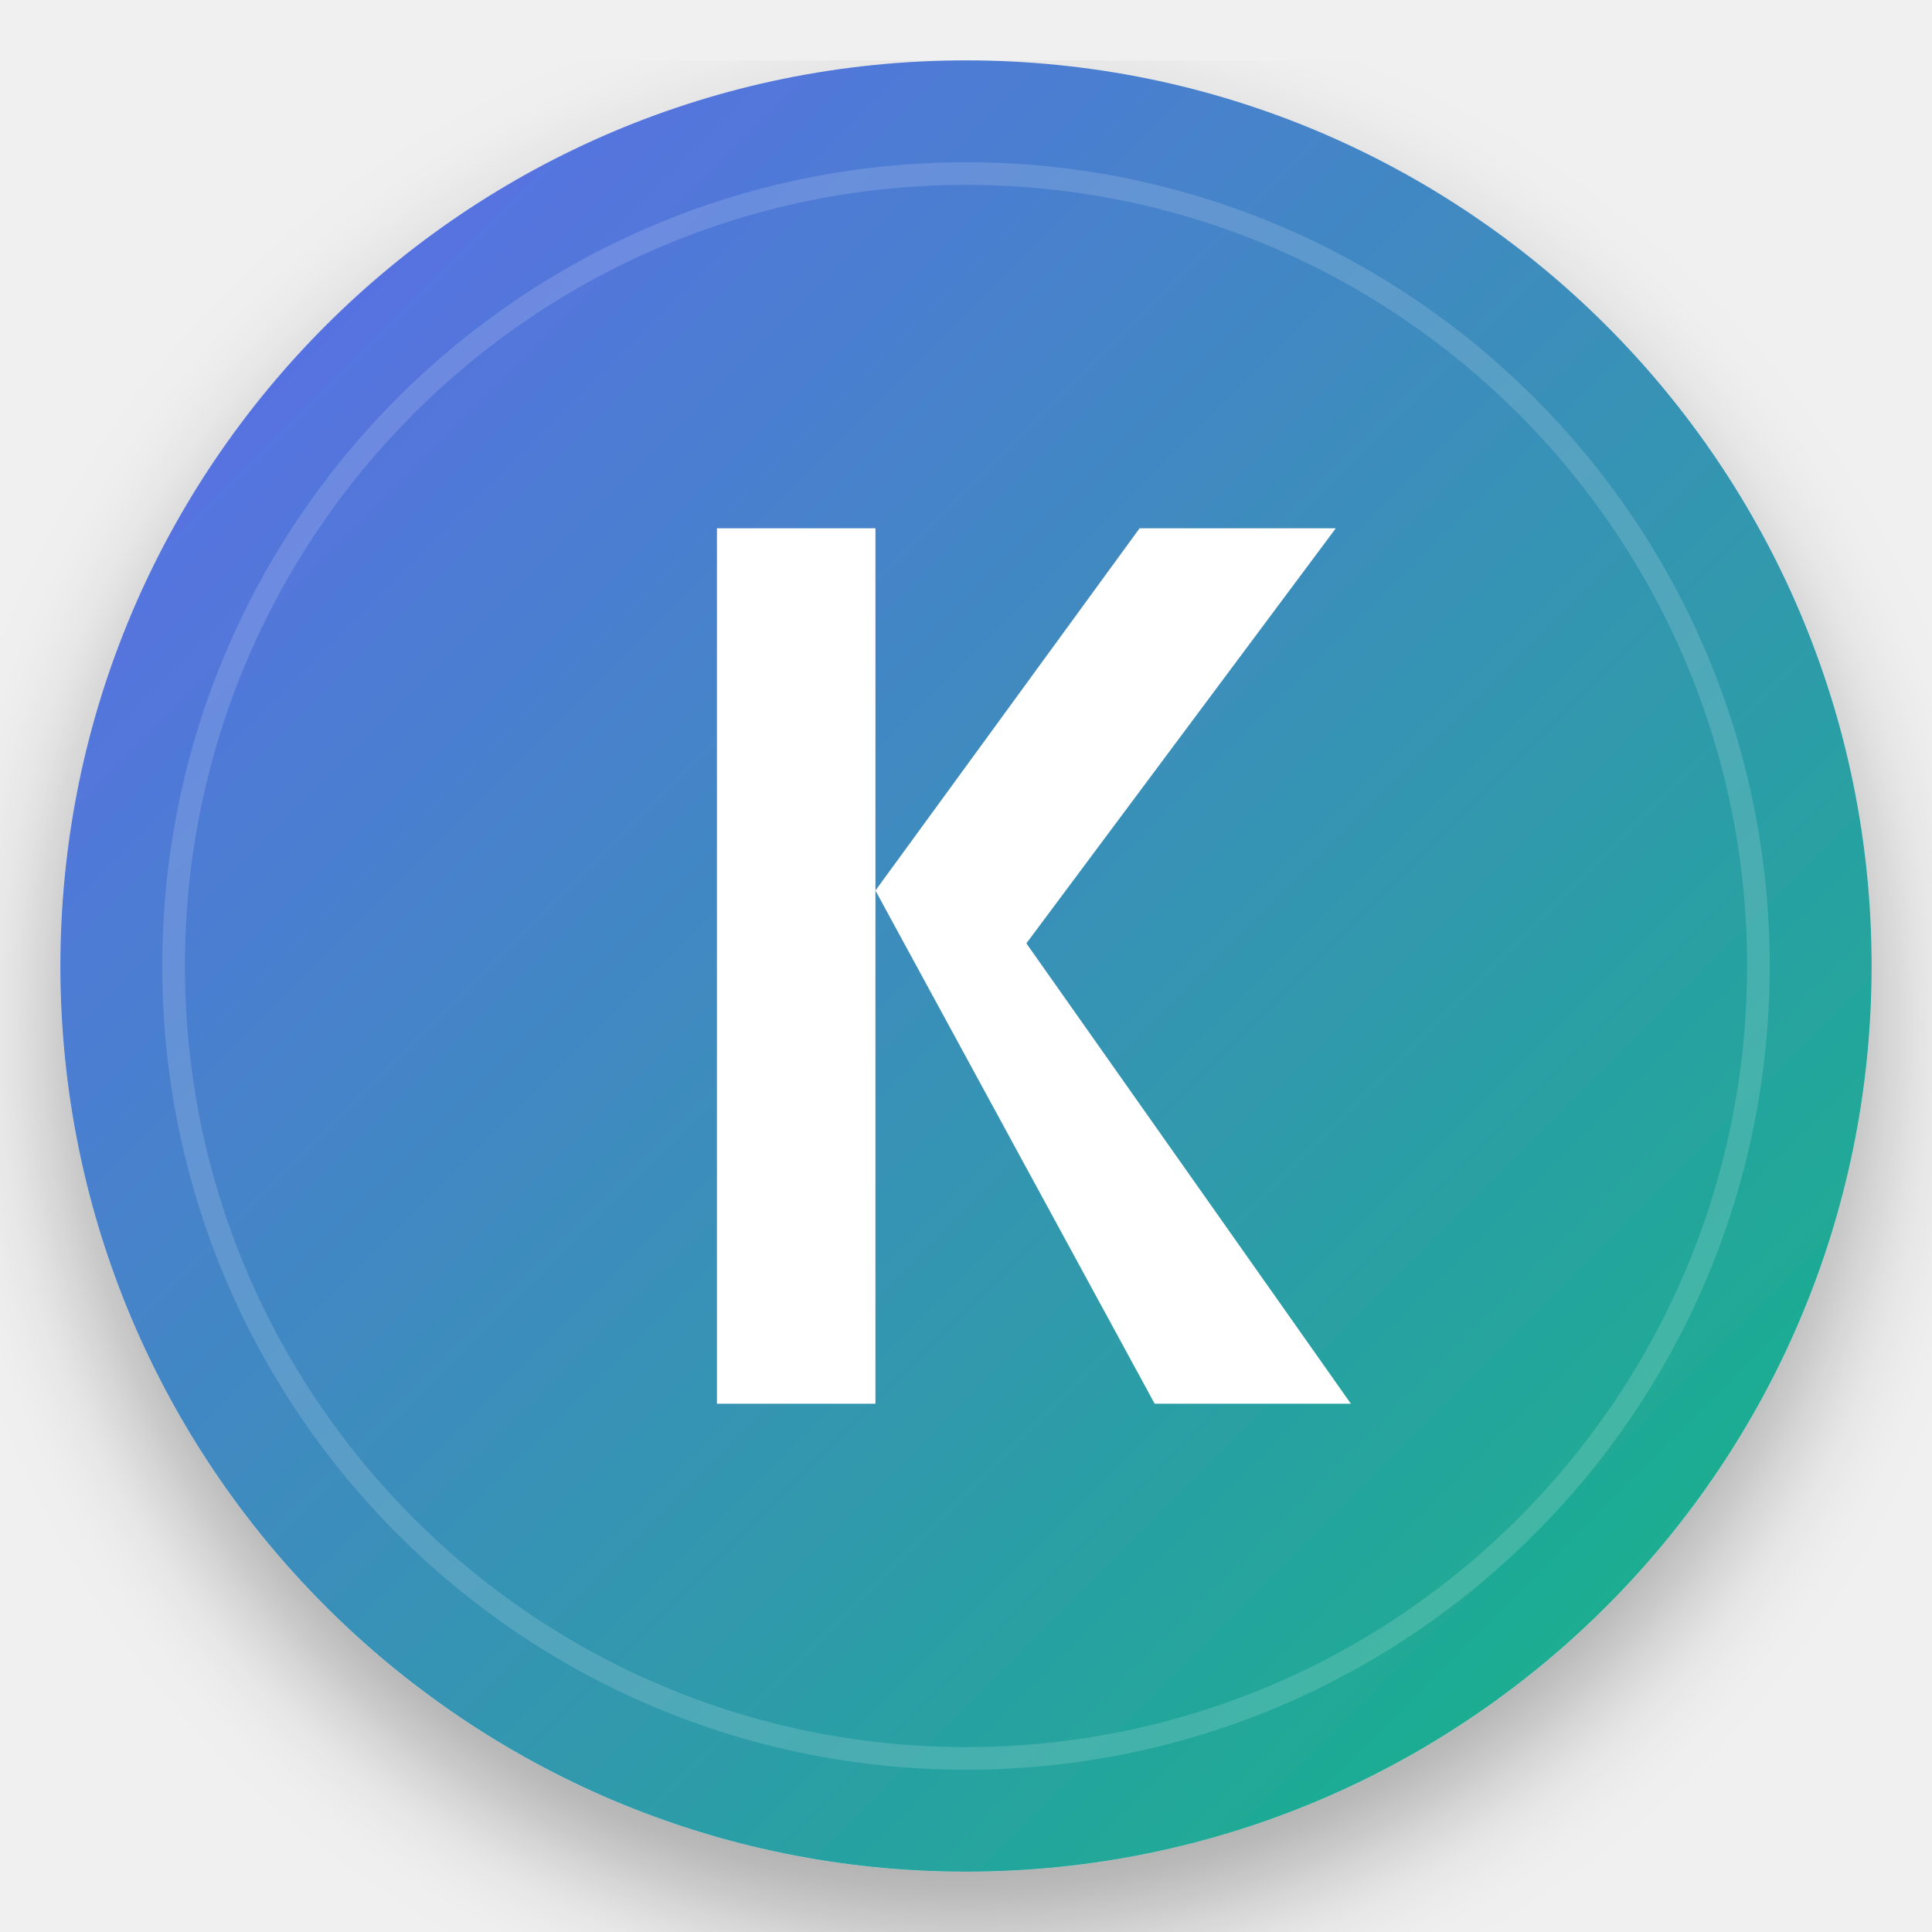
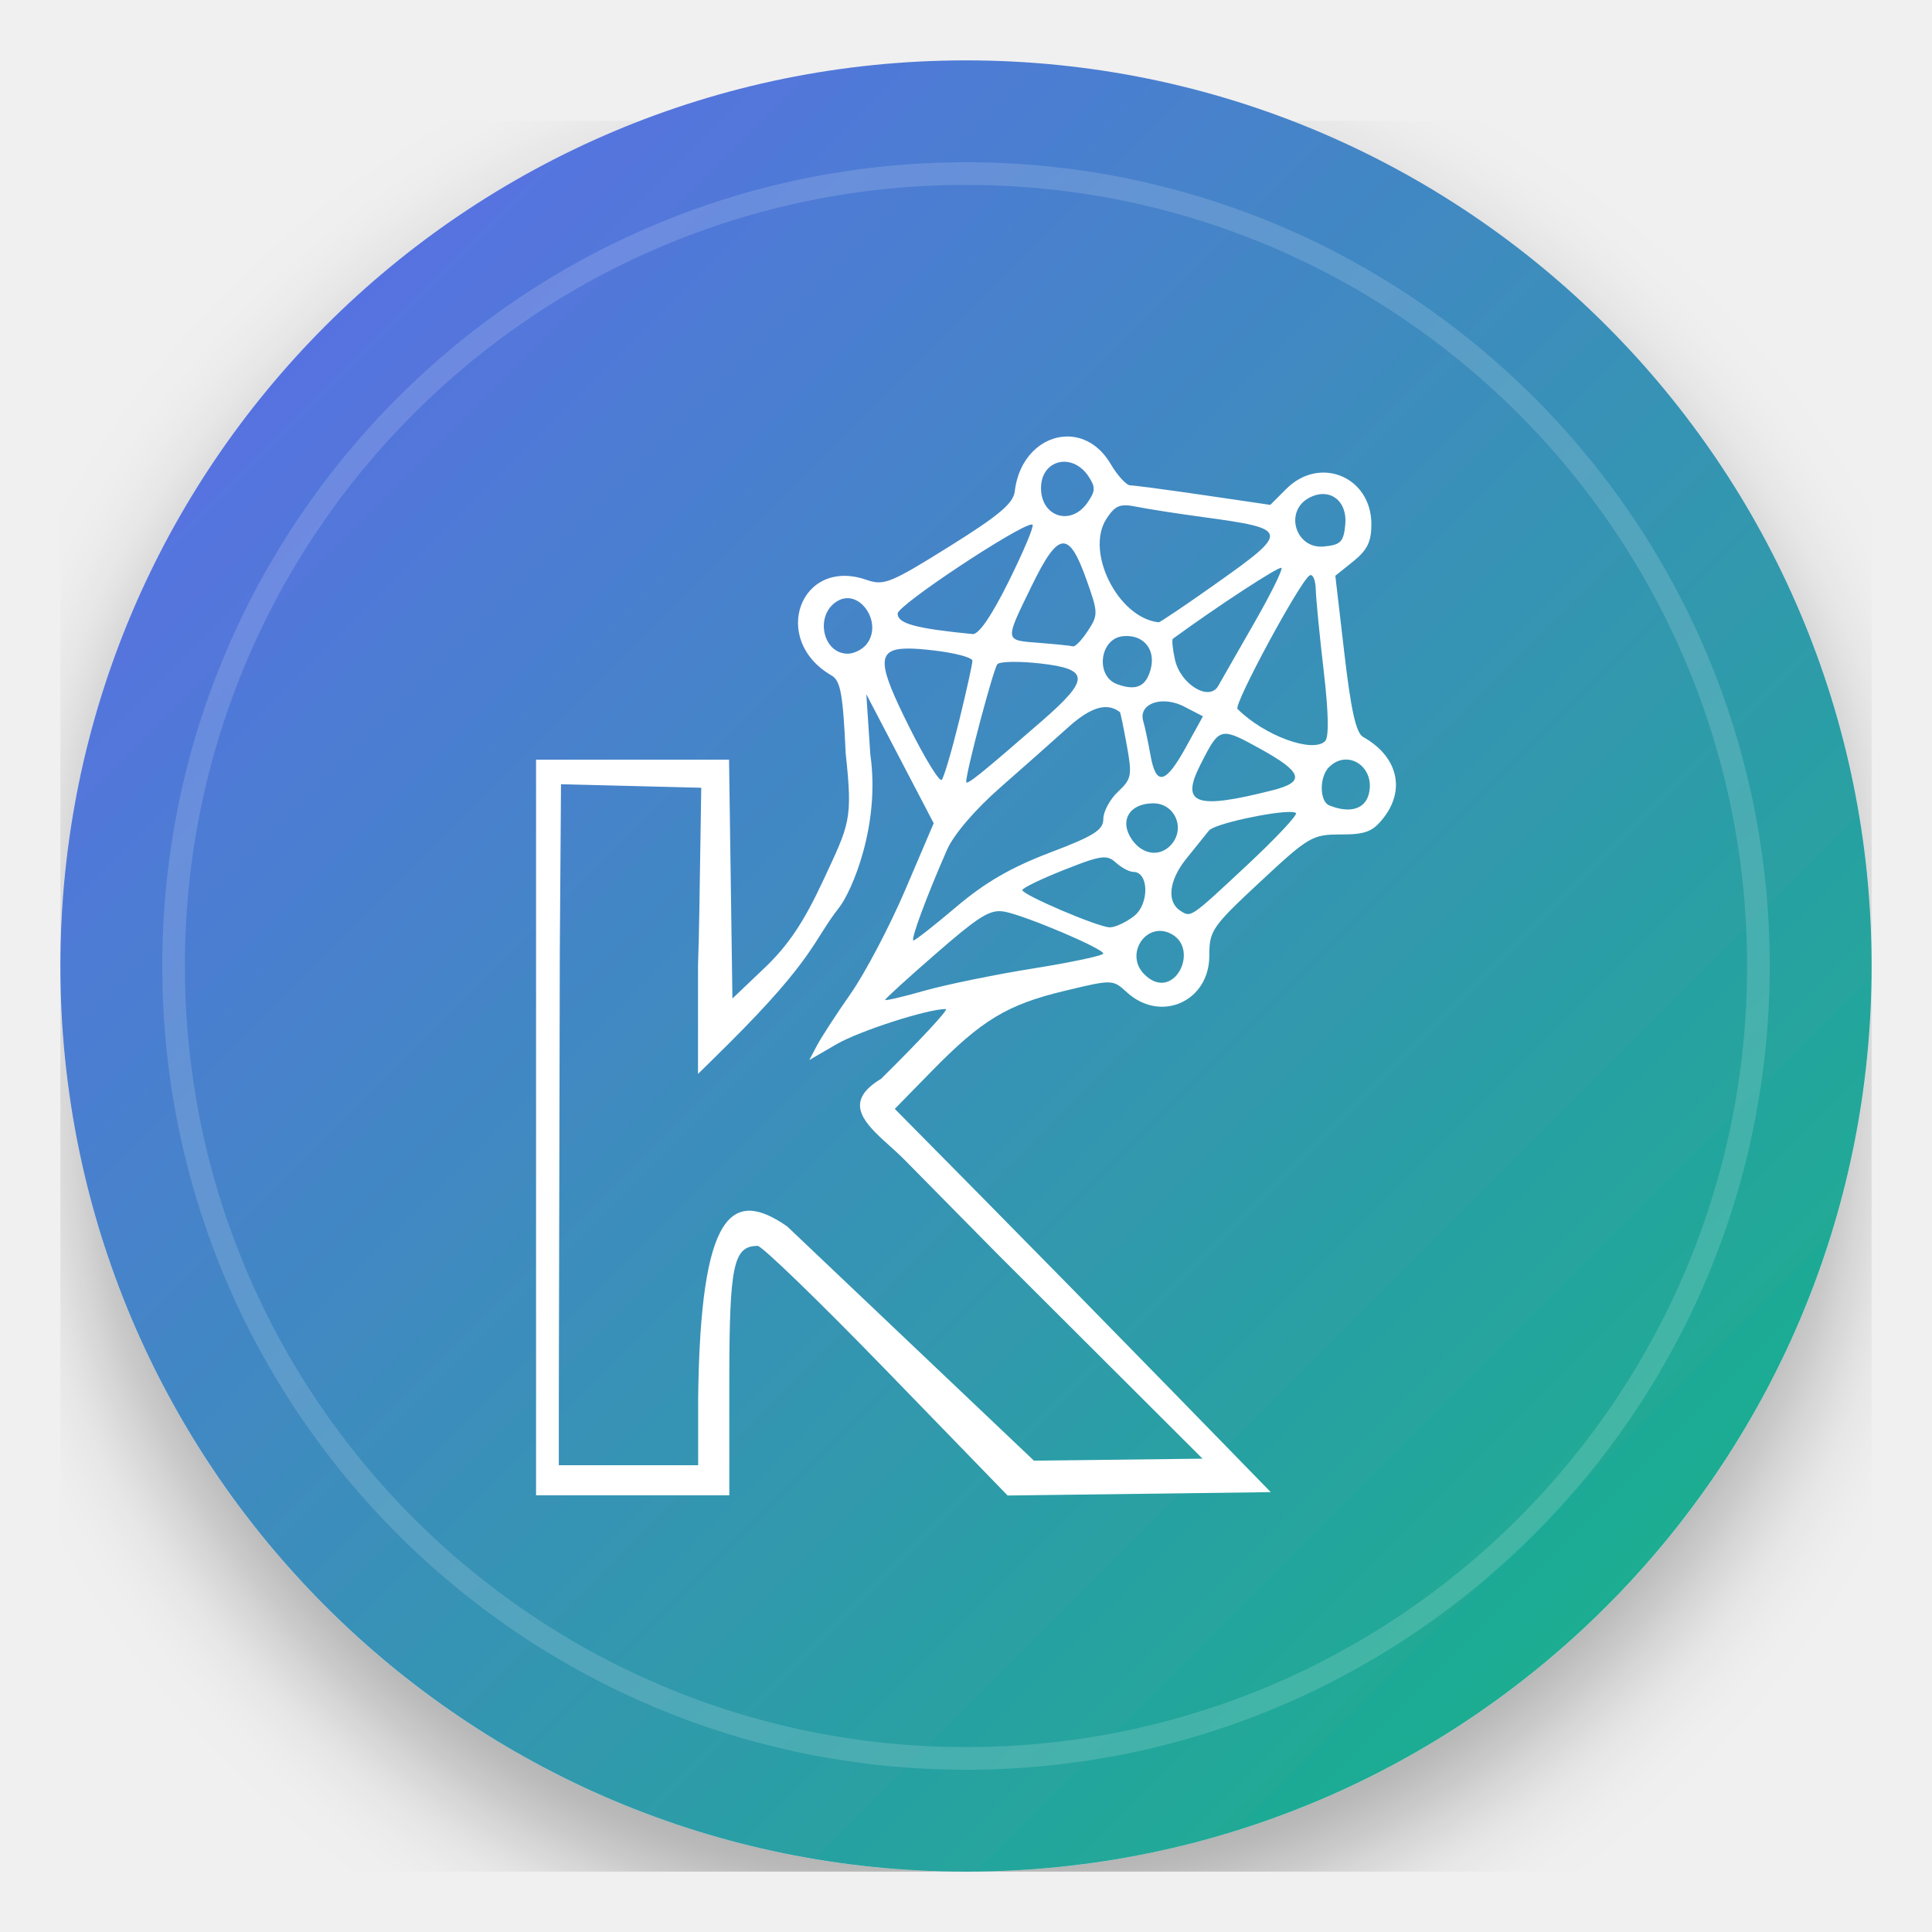
- <svg xmlns="http://www.w3.org/2000/svg" viewBox="0 0 512 512" width="100%" height="100%">
-   <defs>
+ <svg xmlns="http://www.w3.org/2000/svg" viewBox="0 0 512 512" width="100%" height="100%" version="1.1" id="svg3" xml:space="preserve">
+   <defs id="defs2">
    <linearGradient id="grad" x1="0%" y1="0%" x2="100%" y2="100%">
-       <stop offset="0%" style="stop-color:#6366f1;stop-opacity:1" />
-       <stop offset="100%" style="stop-color:#10b981;stop-opacity:1" />
+       <stop offset="0%" style="stop-color:#6366f1;stop-opacity:1" id="stop1" />
+       <stop offset="100%" style="stop-color:#10b981;stop-opacity:1" id="stop2" />
    </linearGradient>
-     <filter id="shadow" x="-10%" y="-10%" width="120%" height="120%">
+     <filter id="shadow" x="0" y="0" width="1" height="1">
      <feDropShadow dx="0" dy="16" stdDeviation="16" flood-color="#000" flood-opacity="0.3" />
    </filter>
  </defs>
-   <circle cx="256" cy="256" r="240" fill="url(#grad)" filter="url(#shadow)" />
-   <path d="M190 140h42v232h-42z" fill="#ffffff" />
-   <path d="M232 236 L302 140 H354 L272 250 L358 372 H306 Z" fill="#ffffff" />
-   <circle cx="256" cy="256" r="210" fill="none" stroke="#ffffff" stroke-width="6" stroke-opacity="0.15" />
+   <circle cx="256" cy="256" r="240" fill="url(#grad)" filter="url(#shadow)" id="circle2" />
+   <circle cx="256" cy="256" r="210" fill="none" stroke="#ffffff" stroke-width="6" stroke-opacity="0.15" id="circle3" />
+   <path id="path1" style="fill:#ffffff;stroke-width:6.244" d="m 282.484,115.679 c -6.358,0.199 -12.491,5.513 -13.56,14.546 -0.376,3.177 -4.197,6.391 -17.39,14.626 -15.565,9.715 -17.304,10.415 -21.889,8.817 -17.59,-6.132 -25.639,15.903 -9.26,25.35 2.367,1.365 3.014,4.949 3.732,20.65 1.916,17.745 1.044,18.625 -6.06,33.867 -5.075,10.888 -9.209,17.038 -15.443,22.974 l -8.513,8.107 -0.449,-31.648 -0.449,-31.647 h -25.57 -25.571 v 97.469 97.469 h 25.607 25.606 v -30.019 c 0,-30.983 1.06,-36.061 7.525,-36.061 1.131,0 16.497,14.883 34.146,33.074 l 32.089,33.074 34.868,-0.446 34.867,-0.447 -26.574,-27.258 C 295.582,353.183 273.162,330.331 260.376,317.391 l -23.249,-23.526 9.876,-10.091 c 13.181,-13.469 19.923,-17.535 35.11,-21.181 12.731,-3.056 12.771,-3.056 16.524,0.377 8.946,8.182 21.845,2.451 21.845,-9.705 0,-6.654 0.696,-7.665 13.471,-19.568 12.879,-12 13.818,-12.552 21.356,-12.552 6.551,0 8.465,-0.736 11.309,-4.352 5.951,-7.565 3.745,-16.386 -5.374,-21.489 -1.873,-1.048 -3.208,-6.987 -4.964,-22.075 l -2.404,-20.643 4.779,-3.837 c 3.68,-2.955 4.779,-5.208 4.779,-9.805 0,-12.6 -13.656,-18.281 -22.555,-9.382 l -4.234,4.233 -17.605,-2.581 c -9.682,-1.42 -18.45,-2.582 -19.483,-2.582 -1.033,0 -3.399,-2.578 -5.258,-5.729 -3.01,-5.101 -7.465,-7.36 -11.815,-7.224 z m -0.407,6.685 c 2.24,0.021 4.643,1.243 6.383,3.869 1.909,2.881 1.865,3.919 -0.308,7.021 h -10e-4 c -4.37,6.239 -12.274,3.714 -12.274,-3.921 0,-4.464 2.926,-6.998 6.2,-6.968 z m 68.699,8.565 c 3.603,0.092 6.2,3.315 5.733,8.139 -0.441,4.549 -1.206,5.327 -5.667,5.761 -7.514,0.731 -10.58,-9.331 -3.928,-12.892 1.349,-0.722 2.661,-1.04 3.862,-1.009 z m -52.325,2.987 c 0.772,0.023 1.675,0.159 2.773,0.382 2.869,0.583 10.791,1.815 17.606,2.738 22.971,3.113 23.088,3.714 3.444,17.616 -8.024,5.679 -14.871,10.299 -15.213,10.261 -10.723,-1.114 -19.57,-18.678 -13.825,-27.447 1.749,-2.67 2.897,-3.619 5.214,-3.551 z m -25.037,5.084 c 0.106,-0.001 0.182,0.019 0.226,0.063 0.413,0.413 -2.425,7.156 -6.308,14.985 -4.547,9.168 -7.958,14.147 -9.582,13.987 -15.176,-1.489 -19.869,-2.772 -19.869,-5.433 0,-2.254 32.243,-23.549 35.533,-23.602 z m 8.34,5.015 c 2.064,-0.032 3.873,3.173 6.142,9.534 3.151,8.831 3.168,9.406 0.401,13.628 -1.589,2.425 -3.36,4.275 -3.937,4.111 -0.577,-0.164 -4.58,-0.576 -8.896,-0.916 -9.38,-0.74 -9.308,-0.195 -2.031,-15.147 3.637,-7.472 6.123,-11.176 8.321,-11.21 z m 57.834,6.479 c 0.41,0.41 -2.844,6.997 -7.232,14.636 -4.387,7.64 -8.668,15.127 -9.513,16.639 -2.373,4.246 -10.028,-0.411 -11.471,-6.978 -0.615,-2.801 -0.861,-5.28 -0.548,-5.51 11.675,-8.546 28.206,-19.344 28.763,-18.787 z m 7.777,1.911 c 0.696,0.012 1.265,1.57 1.326,3.803 0.07,2.552 1.017,12.279 2.107,21.615 1.288,11.031 1.418,17.538 0.37,18.585 h -0.001 c -3.271,3.271 -16.162,-1.467 -23.21,-8.531 -1.113,-1.116 16.529,-33.789 19.104,-35.38 0.103,-0.064 0.205,-0.093 0.304,-0.092 z m -122.794,6.119 c 4.943,-0.01 8.937,7.551 4.973,12.328 -1.09,1.313 -3.286,2.387 -4.881,2.387 -6.665,0 -8.786,-10.17 -2.891,-13.865 0.936,-0.587 1.884,-0.848 2.799,-0.85 z m 73.903,10.025 c 4.787,-0.061 7.743,3.708 6.511,8.617 -1.204,4.797 -3.876,6.026 -8.978,4.13 -5.756,-2.139 -4.603,-11.976 1.486,-12.684 0.335,-0.039 0.661,-0.059 0.981,-0.063 z m -58.229,3.326 c 1.915,-0.034 4.323,0.162 7.255,0.502 5.612,0.651 10.203,1.882 10.203,2.734 0,0.852 -1.589,8.027 -3.532,15.944 -1.943,7.918 -4.012,14.941 -4.598,15.606 -0.585,0.666 -4.526,-5.758 -8.757,-14.275 -7.89,-15.883 -8.868,-20.363 -0.571,-20.512 z m 27.896,3.534 c 2.055,-0.036 4.723,0.098 7.51,0.414 13.158,1.489 13.238,4.134 0.463,15.245 -16.255,14.138 -20.064,17.2 -20.064,16.125 0,-2.771 7.22,-29.997 8.266,-31.17 0.33,-0.37 1.77,-0.578 3.824,-0.614 z m -38.556,8.566 8.928,17.099 8.928,17.098 -7.517,17.594 c -4.134,9.677 -10.636,22.054 -14.446,27.506 -3.811,5.452 -7.846,11.653 -8.967,13.78 l -2.039,3.869 7.161,-4.159 c 6.135,-3.563 24.116,-9.36 29.034,-9.36 0.865,0 -6.862,8.322 -17.172,18.493 -9.514,5.705 -5.176,10.925 0.548,16.204 l 0.004,-10e-4 0.07,0.069 c 1.845,1.699 3.828,3.404 5.534,5.133 3.227,3.271 12.876,13.053 24.603,24.943 l 0.009,0.009 54.424,54.312 -44.685,0.526 -65.406,-62.092 v -0.001 h -10e-4 c -14.616,-10.12 -23.004,-4.142 -23.581,45.682 v 17.618 h -36.923 v -17.974 l 0.265,-118.514 0.314,-43.982 18.585,0.467 18.585,0.468 -0.5,32.214 c -0.089,5.704 -0.206,10.63 -0.36,14.834 v 28.786 c 2.419,-2.355 5.148,-5.045 8.208,-8.091 22.822,-22.716 22.368,-27.322 29.153,-35.938 3.322,-4.218 11.016,-21.796 8.301,-40.654 z m 78.845,1.892 c 1.68,0.008 3.566,0.445 5.408,1.398 l 4.952,2.561 -4.524,8.204 c -5.418,9.825 -7.911,10.37 -9.385,2.055 -0.604,-3.407 -1.465,-7.45 -1.915,-8.985 -0.936,-3.194 1.768,-5.25 5.465,-5.232 z m -15.647,1.531 c 0.178,-0.006 0.355,-0.006 0.529,10e-4 1.265,0.057 2.419,0.501 3.48,1.326 0.147,0.114 0.969,4.081 1.827,8.815 1.441,7.949 1.263,8.889 -2.332,12.266 -2.141,2.011 -3.893,5.258 -3.893,7.215 0,2.949 -2.433,4.483 -14.203,8.953 -10.215,3.88 -17.158,7.902 -24.731,14.326 -5.79,4.912 -10.912,8.931 -11.38,8.931 -0.86,0 3.475,-11.711 8.905,-24.057 1.777,-4.039 7.409,-10.617 14.147,-16.521 6.157,-5.395 14.252,-12.57 17.989,-15.944 3.826,-3.455 6.988,-5.208 9.662,-5.311 z m 31.943,7.067 c 1.913,-0.045 4.534,1.385 9.171,3.934 11.285,6.204 12.113,8.79 3.515,10.986 -20.488,5.234 -24.646,3.799 -19.324,-6.674 2.892,-5.692 4.179,-8.188 6.638,-8.246 z m 31.983,6.821 c 3.888,-0.009 7.334,3.984 6.049,9.101 -1.02,4.064 -5.062,5.243 -10.479,3.057 -2.629,-1.061 -2.681,-7.54 -0.083,-10.139 1.4,-1.4 2.99,-2.016 4.511,-2.019 z m -51.071,11.601 c 5.599,0 8.523,6.407 4.912,10.759 -2.924,3.523 -7.655,3.028 -10.548,-1.103 -3.482,-4.971 -0.746,-9.656 5.637,-9.656 z m 36.474,2.297 c 0.686,0.023 1.155,0.115 1.333,0.293 0.484,0.484 -5.414,6.755 -13.108,13.935 -14.976,13.974 -14.683,13.774 -17.535,11.947 -3.666,-2.348 -3.036,-8.045 1.516,-13.711 2.508,-3.121 5.237,-6.515 6.066,-7.542 1.442,-1.786 16.925,-5.081 21.728,-4.922 z m -49.808,12.039 c 1.483,-0.07 2.366,0.427 3.422,1.383 1.491,1.349 3.567,2.454 4.614,2.454 4.174,0 4.275,8.574 0.138,11.755 -2.174,1.672 -5.069,2.996 -6.432,2.94 -3.225,-0.129 -23.107,-8.621 -23.119,-9.874 -0.004,-0.529 4.963,-2.935 11.039,-5.345 5.532,-2.195 8.43,-3.222 10.337,-3.312 z m -27.36,14.243 c 0.465,0.009 0.926,0.066 1.405,0.162 5.751,1.15 26.002,9.761 26.027,11.067 0.009,0.541 -8.344,2.323 -18.566,3.958 -10.222,1.636 -23.232,4.3 -28.911,5.921 -5.679,1.62 -10.324,2.701 -10.324,2.401 0,-0.299 6.132,-5.878 13.627,-12.398 10.1,-8.785 13.488,-11.166 16.742,-11.111 z m 42.484,5.234 c 0.958,0.006 1.971,0.256 3.001,0.807 7.691,4.116 0.531,18.402 -7.179,10.693 -4.522,-4.522 -0.994,-11.537 4.178,-11.5 z" />
</svg>
